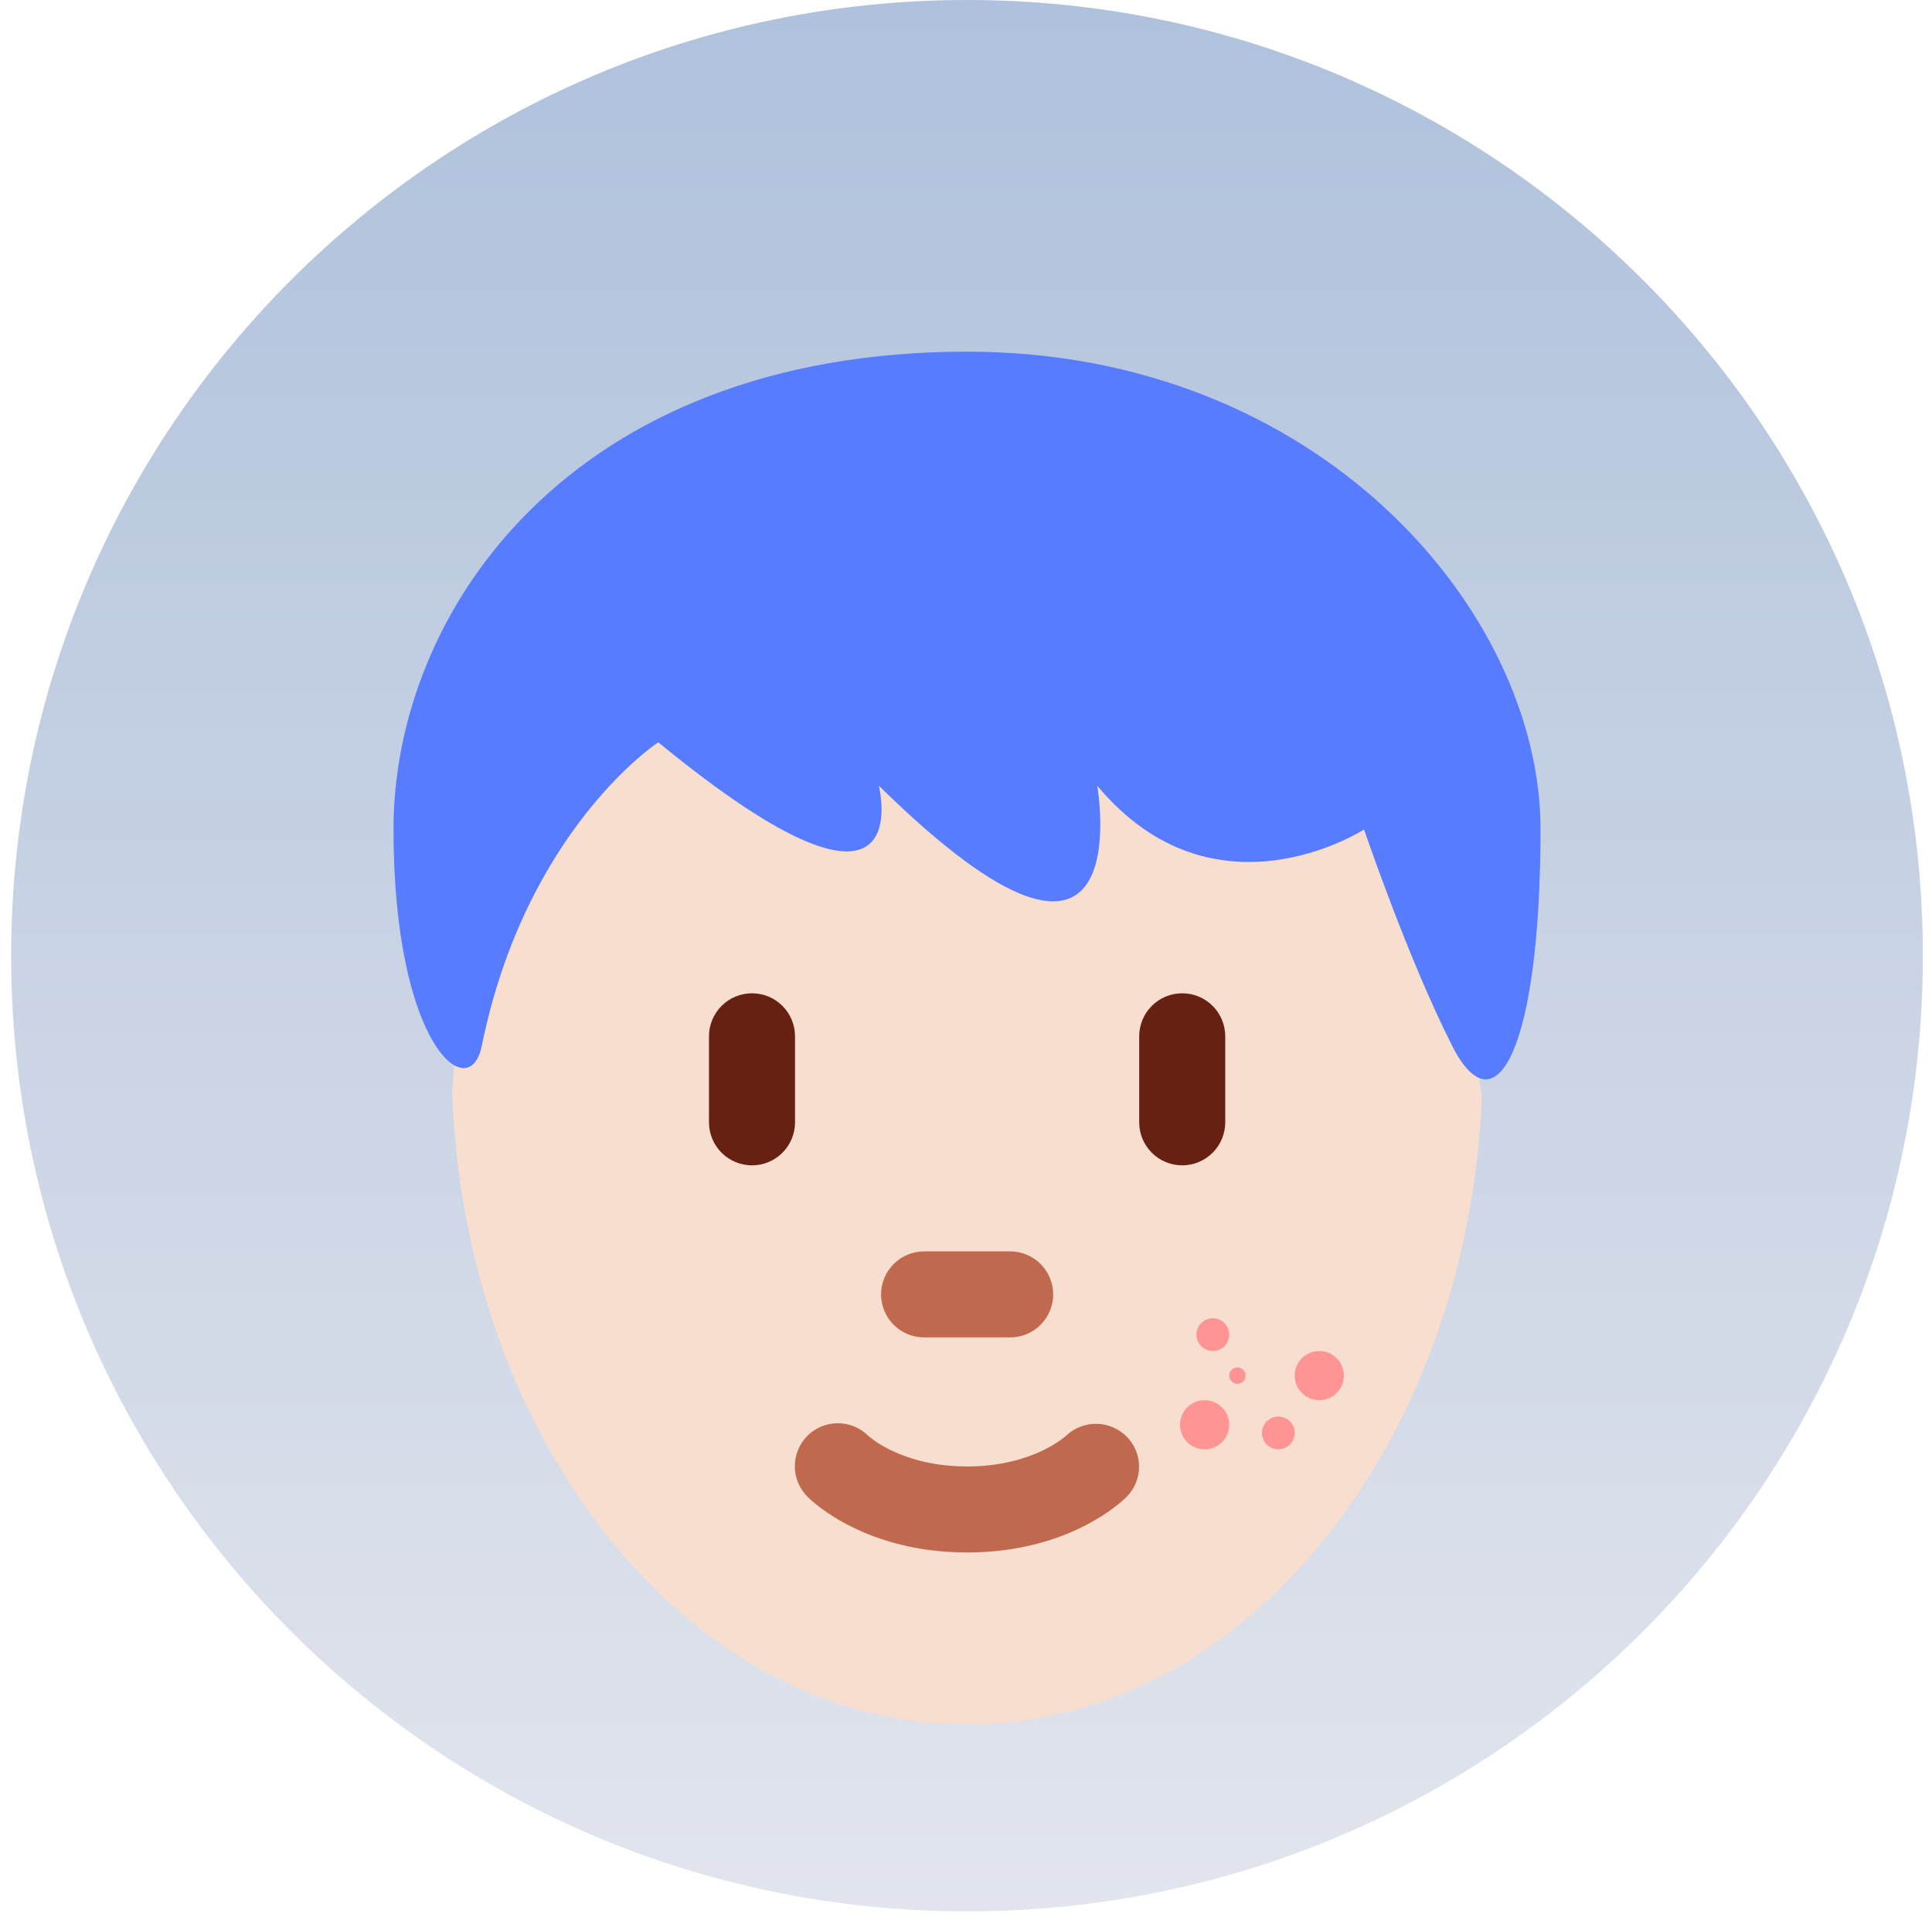
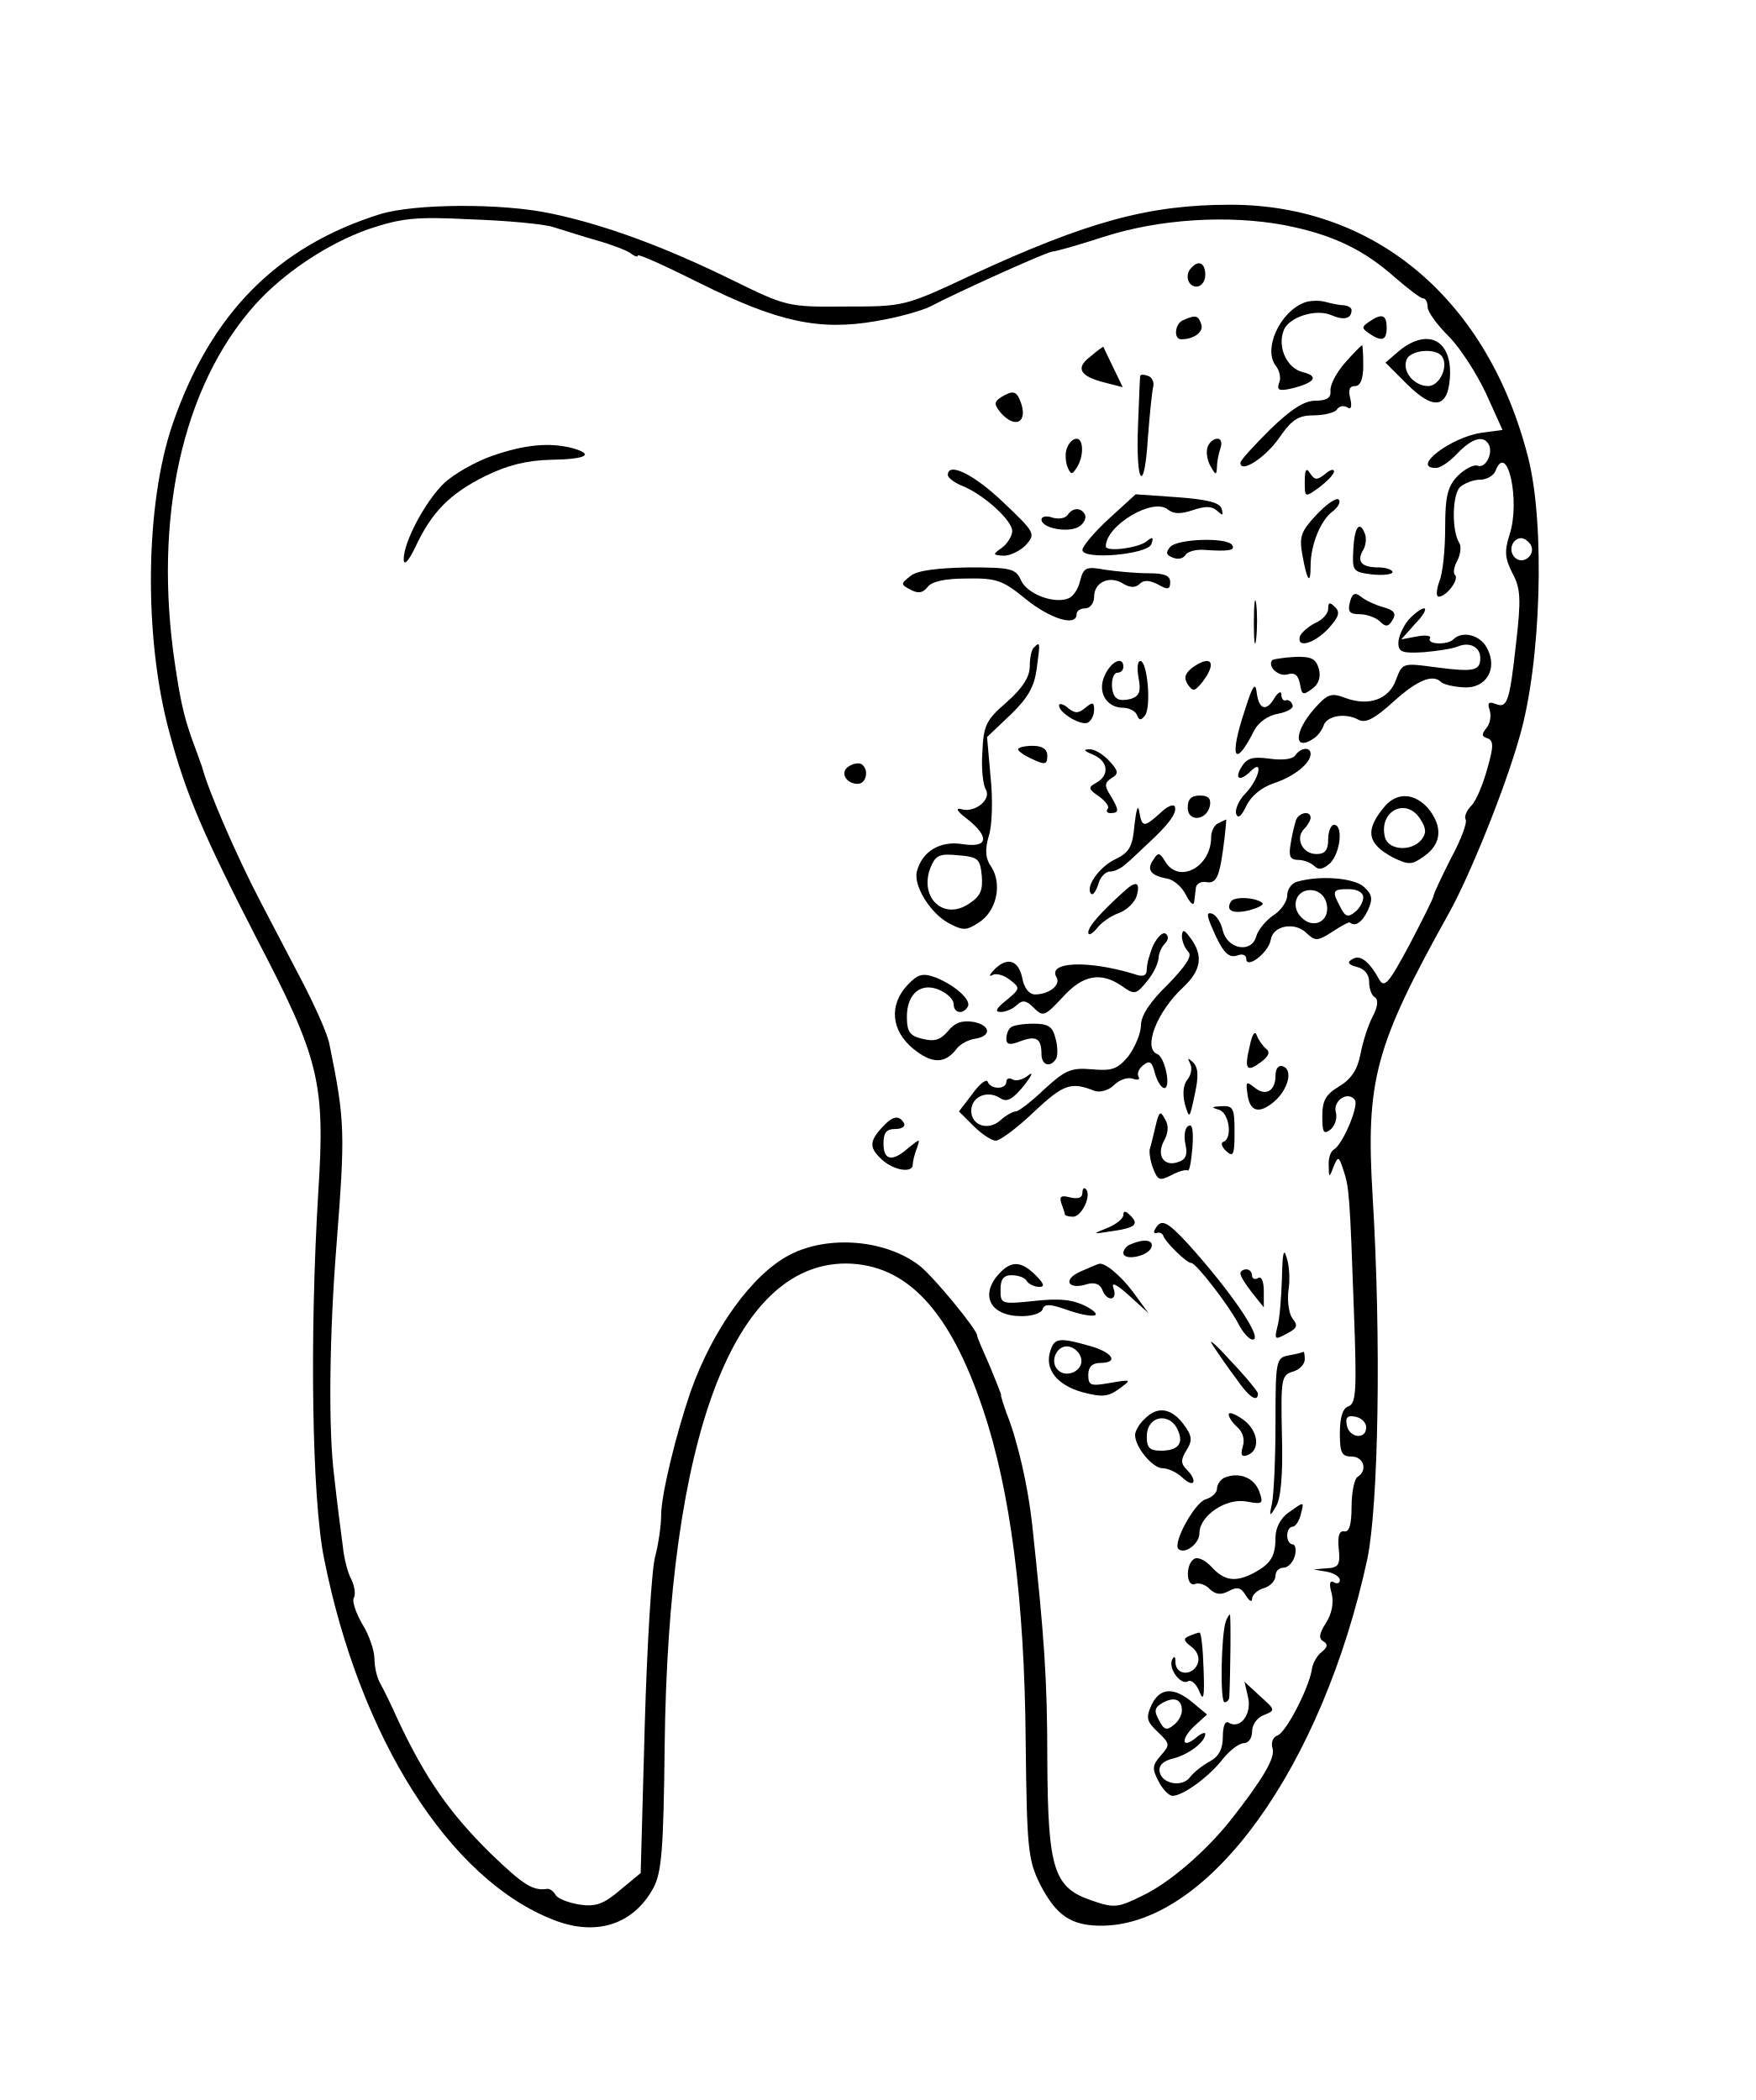
- <svg xmlns="http://www.w3.org/2000/svg" width="127" height="126" viewBox="0 0 127 126" fill="none">
-   <circle cx="63.567" cy="62.833" r="62.833" fill="url(#paint0_linear_4741_2341)" />
-   <path d="M78.727 46.326C67.415 46.326 42.948 43.385 42.948 43.385C42.948 43.385 38.056 48.766 35.228 51.594C29.959 56.863 30.417 63.531 29.719 71.848C30.587 94.964 45.386 113.382 63.572 113.382C81.654 113.382 96.394 95.17 97.409 72.233C96.413 61.967 89.502 46.326 78.727 46.326Z" fill="#F7DECE" />
-   <path d="M63.574 102.069C56.936 102.069 53.464 98.789 53.09 98.413C52.556 97.886 52.253 97.169 52.248 96.419C52.243 95.669 52.536 94.948 53.062 94.414C53.589 93.88 54.306 93.577 55.056 93.572C55.806 93.566 56.527 93.859 57.061 94.386C57.205 94.519 59.34 96.413 63.574 96.413C67.869 96.413 70.002 94.462 70.092 94.38C70.635 93.871 71.356 93.595 72.1 93.61C72.844 93.626 73.552 93.931 74.074 94.462C74.591 94.99 74.88 95.701 74.876 96.441C74.873 97.18 74.579 97.889 74.057 98.413C73.684 98.789 70.211 102.069 63.574 102.069ZM66.402 87.929H60.746C59.996 87.929 59.276 87.631 58.746 87.101C58.216 86.571 57.918 85.851 57.918 85.101C57.918 84.351 58.216 83.632 58.746 83.102C59.276 82.571 59.996 82.273 60.746 82.273H66.402C67.152 82.273 67.871 82.571 68.401 83.102C68.932 83.632 69.23 84.351 69.23 85.101C69.23 85.851 68.932 86.571 68.401 87.101C67.871 87.631 67.152 87.929 66.402 87.929Z" fill="#C1694F" />
-   <path d="M49.433 76.617C48.683 76.617 47.964 76.319 47.434 75.788C46.903 75.258 46.605 74.539 46.605 73.789V68.133C46.605 67.383 46.903 66.663 47.434 66.133C47.964 65.603 48.683 65.305 49.433 65.305C50.183 65.305 50.903 65.603 51.433 66.133C51.963 66.663 52.261 67.383 52.261 68.133V73.789C52.261 74.539 51.963 75.258 51.433 75.788C50.903 76.319 50.183 76.617 49.433 76.617ZM77.713 76.617C76.963 76.617 76.244 76.319 75.713 75.788C75.183 75.258 74.885 74.539 74.885 73.789V68.133C74.885 67.383 75.183 66.663 75.713 66.133C76.244 65.603 76.963 65.305 77.713 65.305C78.463 65.305 79.182 65.603 79.713 66.133C80.243 66.663 80.541 67.383 80.541 68.133V73.789C80.541 74.539 80.243 75.258 79.713 75.788C79.182 76.319 78.463 76.617 77.713 76.617Z" fill="#662113" />
-   <path d="M63.567 23.121C86.77 23.121 101.266 40.242 101.266 54.509C101.266 68.773 98.365 74.485 95.466 68.773C92.564 63.069 89.666 54.534 89.666 54.534C89.666 54.534 79.83 60.905 72.124 51.652C72.124 51.652 75.17 68.773 57.767 51.652C57.767 51.652 60.668 63.069 43.268 48.802C43.268 48.802 34.566 54.509 31.667 68.773C30.864 72.735 25.867 68.773 25.867 54.509C25.864 40.242 37.465 23.121 63.567 23.121Z" fill="#577CFF" />
-   <circle cx="79.724" cy="87.747" r="1.077" fill="#FF9494" />
-   <circle cx="81.339" cy="90.441" r="0.539" fill="#FF9494" />
-   <circle cx="79.184" cy="93.672" r="1.616" fill="#FF9494" />
-   <circle cx="84.032" cy="94.21" r="1.077" fill="#FF9494" />
-   <circle cx="86.723" cy="90.44" r="1.616" fill="#FF9494" />
-   <defs>
-     <linearGradient id="paint0_linear_4741_2341" x1="63.567" y1="0" x2="63.567" y2="125.665" gradientUnits="userSpaceOnUse">
-       <stop stop-color="#AFC1DC" />
-       <stop offset="1" stop-color="#E2E5ED" />
-     </linearGradient>
-   </defs>
+ <svg xmlns="http://www.w3.org/2000/svg" version="1.0" width="300pt" height="359pt" viewBox="0 0 300 359" preserveAspectRatio="xMidYMid meet">
+   <g transform="translate(0,359) scale(0.1,-0.1)" fill="#000000" stroke="none">
+     <path d="M650 3224 c-176 -55 -290 -170 -355 -359 -47 -137 -50 -365 -5 -529 28 -104 57 -172 149 -351 107 -205 117 -246 105 -433 -15 -247 -11 -524 10 -627 61 -306 214 -548 392 -617 73 -29 137 -8 171 55 14 27 17 66 19 242 6 529 118 825 310 825 103 -1 177 -79 234 -249 47 -139 71 -327 73 -566 2 -184 4 -204 24 -245 28 -55 54 -73 109 -72 182 4 374 272 451 627 19 93 24 373 9 620 -12 199 4 257 131 485 36 65 96 214 120 300 37 126 44 363 15 477 -68 269 -260 433 -509 433 -139 0 -243 -28 -444 -121 -113 -53 -114 -53 -214 -53 -99 -1 -101 0 -195 46 -114 56 -217 94 -308 113 -84 18 -233 17 -292 -1z m295 -22 c17 -5 50 -16 75 -23 25 -7 51 -17 58 -22 6 -5 12 -7 12 -4 0 4 48 -18 108 -48 131 -65 202 -81 299 -64 37 6 79 18 93 25 41 22 200 94 209 94 5 0 44 11 87 25 96 31 214 38 310 20 81 -16 134 -41 189 -90 22 -19 43 -35 47 -35 5 0 8 -7 8 -15 0 -8 16 -30 36 -50 20 -20 48 -64 64 -98 l28 -62 -37 -5 c-52 -8 -120 -60 -77 -60 8 0 24 11 37 25 25 26 44 31 53 16 9 -15 -5 -43 -19 -37 -7 2 -22 -6 -34 -18 -17 -18 -21 -35 -21 -88 0 -37 -4 -78 -10 -92 -5 -14 -6 -26 -1 -26 13 0 35 29 28 37 -4 3 -2 14 4 25 5 10 7 24 3 30 -13 21 -12 81 1 95 8 7 23 13 35 13 11 0 23 7 26 15 20 52 43 -52 24 -109 -9 -29 -8 -40 5 -66 14 -26 15 -44 6 -121 -11 -100 -15 -111 -36 -102 -11 4 -13 1 -9 -11 3 -9 1 -23 -5 -30 -9 -11 -9 -15 1 -18 11 -4 11 -14 0 -52 -7 -26 -19 -55 -27 -63 -8 -8 -13 -19 -10 -24 3 -5 -8 -35 -25 -66 -16 -32 -30 -61 -30 -65 0 -3 -19 -41 -41 -83 -36 -67 -43 -75 -52 -59 -17 31 -33 43 -46 34 -9 -5 -7 -9 8 -13 13 -3 21 -13 21 -25 0 -12 4 -24 10 -27 6 -4 5 -16 -4 -33 -8 -15 -17 -44 -21 -65 -5 -26 -16 -42 -36 -54 -23 -14 -29 -24 -29 -51 0 -28 2 -32 14 -23 8 7 12 20 9 30 -5 20 22 37 33 20 6 -11 -21 -75 -36 -84 -6 -3 -10 -16 -9 -28 0 -21 1 -21 8 -2 8 19 9 19 17 -5 10 -30 11 -43 18 -241 5 -134 4 -158 -9 -163 -10 -3 -15 -19 -15 -46 0 -33 3 -40 20 -40 21 0 28 -24 10 -35 -5 -3 -10 -26 -10 -51 0 -30 -4 -43 -12 -42 -9 2 -12 -8 -10 -29 3 -28 0 -33 -20 -34 l-23 -2 23 -4 c12 -2 22 -9 22 -14 0 -6 -5 -7 -10 -4 -7 4 -9 -2 -4 -19 4 -17 0 -35 -10 -51 -11 -17 -13 -26 -4 -31 8 -5 7 -10 -3 -18 -8 -6 -16 -20 -17 -31 -6 -33 -44 -107 -59 -112 -8 -3 -11 -13 -8 -22 5 -16 -17 -53 -72 -123 -43 -54 -105 -107 -149 -128 -44 -22 -50 -22 -88 -9 -65 22 -75 53 -76 239 0 140 -5 210 -26 405 -7 63 -24 140 -44 190 -6 17 -10 30 -9 30 1 0 -8 22 -19 49 -12 27 -22 50 -22 53 0 10 -74 100 -98 119 -58 45 -156 53 -222 19 -64 -33 -132 -127 -170 -235 -25 -73 -50 -176 -50 -210 0 -19 -5 -51 -10 -70 -6 -19 -14 -149 -18 -288 l-7 -254 -35 -29 c-28 -24 -42 -29 -69 -25 -19 3 -37 10 -41 16 -4 7 -10 11 -14 11 -25 -4 -41 6 -98 61 -70 69 -111 128 -158 228 -11 25 -25 53 -30 62 -6 10 -10 29 -10 42 0 14 -9 41 -21 60 -11 19 -18 40 -14 45 3 6 1 19 -4 30 -6 10 -13 36 -15 57 -3 22 -10 76 -15 122 -10 78 -8 242 4 392 15 194 15 213 -12 345 -3 17 -25 66 -48 110 -23 44 -54 103 -68 130 -42 80 -91 193 -102 235 -1 3 -5 14 -9 25 -20 53 -26 76 -37 150 -37 248 12 473 136 613 49 55 124 105 194 130 57 19 80 22 176 17 61 -2 124 -8 140 -13z m1671 -543 c10 -17 -13 -36 -27 -22 -12 12 -4 33 11 33 5 0 12 -5 16 -11z m-281 -1509 c0 -22 -29 -18 -33 3 -3 14 1 18 15 15 10 -2 18 -10 18 -18z" />
+     <path d="M2037 3133 c-13 -12 -7 -33 8 -33 8 0 15 9 15 20 0 20 -11 26 -23 13z" />
+     <path d="M2230 3073 c-43 -16 -72 -81 -49 -109 6 -8 9 -21 5 -29 -4 -12 0 -14 22 -9 40 10 47 21 18 28 -27 7 -43 43 -32 71 8 23 56 38 82 26 21 -9 34 -6 34 9 0 4 -6 7 -12 8 -7 0 -22 3 -33 6 -11 3 -27 2 -35 -1z" />
+     <path d="M2023 3043 c-15 -5 -18 -33 -4 -33 22 0 39 13 34 26 -5 15 -10 16 -30 7z" />
+     <path d="M2340 3040 c-13 -9 -13 -11 0 -20 22 -15 30 -12 30 10 0 22 -8 25 -30 10z" />
+     <path d="M2391 2990 l-23 -20 36 -36 c45 -45 70 -43 74 9 5 65 -37 88 -87 47z m74 -10 c11 -17 -5 -50 -24 -50 -24 0 -45 25 -37 45 6 17 51 21 61 5z" />
+     <path d="M1863 2980 c-26 -20 -17 -34 29 -45 l27 -7 -16 33 c-9 19 -17 35 -17 36 -1 1 -11 -7 -23 -17z" />
+     <path d="M2299 2970 c-15 -17 -26 -38 -25 -48 1 -12 -6 -17 -26 -17 -19 0 -42 -15 -78 -50 -27 -27 -50 -52 -50 -56 0 -19 42 8 66 42 22 32 33 39 60 39 18 0 36 5 39 10 4 6 11 7 17 4 7 -5 9 0 6 14 -4 15 -2 22 8 22 9 0 14 12 14 35 0 19 -1 35 -2 35 -2 -1 -15 -14 -29 -30z" />
+     <path d="M1949 2948 c-1 -1 -2 -40 -4 -86 -4 -102 11 -119 17 -19 3 39 7 78 9 86 2 7 -2 16 -8 18 -7 3 -13 3 -14 1z" />
+     <path d="M1711 2911 c-12 -8 -12 -12 -2 -25 26 -31 49 -18 35 18 -7 18 -13 19 -33 7z" />
+     <path d="M1824 2825 c-4 -8 -3 -23 0 -32 6 -15 8 -15 16 -3 13 20 12 50 0 50 -6 0 -13 -7 -16 -15z" />
+     <path d="M2064 2826 c-3 -8 -1 -23 5 -33 9 -16 10 -16 11 -1 0 9 3 23 6 32 3 9 1 16 -5 16 -7 0 -14 -6 -17 -14z" />
+     <path d="M842 2811 c-29 -10 -66 -31 -83 -47 -32 -31 -69 -100 -69 -130 0 -12 8 -4 20 21 28 60 59 91 119 121 39 19 71 27 113 28 60 1 75 9 36 20 -39 10 -81 6 -136 -13z" />
+     <path d="M1620 2778 c0 -5 12 -14 28 -20 36 -16 82 -58 82 -76 0 -8 -8 -21 -17 -28 -17 -12 -17 -13 3 -14 11 0 29 9 38 19 16 18 15 21 -39 72 -50 48 -95 70 -95 47z" />
+     <path d="M2230 2767 c0 -28 0 -28 25 -10 13 10 25 22 25 27 0 5 -7 3 -16 -5 -13 -10 -17 -10 -25 2 -6 10 -9 7 -9 -14z" />
+     <path d="M1895 2703 c-25 -23 -45 -47 -45 -53 0 -18 112 -8 118 10 4 12 2 13 -9 4 -15 -11 -69 -18 -69 -8 0 36 81 84 106 63 10 -8 22 -8 43 -1 21 7 32 7 41 -1 10 -9 11 -9 8 3 -3 11 -24 16 -76 20 l-71 5 -46 -42z" />
+     <path d="M2250 2710 c-26 -28 -30 -37 -24 -69 8 -45 14 -52 14 -18 0 35 17 78 38 93 9 7 14 16 10 20 -4 4 -21 -8 -38 -26z" />
+     <path d="M1825 2710 c-4 -6 -15 -8 -26 -5 -10 4 -19 2 -19 -3 0 -16 50 -24 66 -11 8 6 11 15 8 20 -7 12 -21 11 -29 -1z" />
+     <path d="M2313 2651 c-2 -37 -1 -39 32 -43 19 -2 35 0 35 4 0 4 -11 8 -24 8 -29 0 -38 10 -26 30 4 7 6 19 3 27 -9 24 -18 13 -20 -26z" />
+     <path d="M2000 2655 c-8 -9 -7 -14 4 -18 9 -4 18 -2 22 4 3 6 18 10 32 9 41 -3 54 -1 48 8 -8 14 -94 11 -106 -3z" />
+     <path d="M1557 2606 c-18 -14 -18 -15 -1 -24 13 -7 21 -6 29 4 7 10 30 15 67 15 51 1 62 -3 101 -35 42 -34 87 -48 87 -26 0 6 7 10 15 10 8 0 15 9 15 20 0 25 27 37 50 22 12 -7 21 -7 28 0 7 7 17 6 31 -1 17 -10 21 -9 21 4 0 11 -10 15 -37 15 -21 0 -54 3 -74 6 -33 6 -37 4 -43 -19 -3 -14 -12 -27 -20 -30 -25 -10 -71 8 -81 31 -9 20 -17 22 -90 22 -52 -1 -86 -5 -98 -14z" />
+     <path d="M2143 2525 c0 -33 2 -45 4 -27 2 18 2 45 0 60 -2 15 -4 0 -4 -33z" />
+     <path d="M2307 2560 c-4 -16 0 -20 17 -20 12 0 28 -6 34 -12 10 -10 15 -10 22 2 7 11 3 17 -16 22 -14 4 -31 12 -38 18 -10 8 -15 6 -19 -10z" />
+     <path d="M2270 2549 c0 -8 -10 -19 -22 -24 -12 -6 -23 -16 -26 -22 -7 -22 23 -14 48 12 18 20 21 28 12 37 -9 9 -12 9 -12 -3z" />
+     <path d="M2407 2530 c-9 -11 -17 -29 -17 -39 0 -16 7 -18 43 -16 23 2 50 6 59 10 20 8 38 -1 38 -20 0 -22 -12 -24 -74 -16 -59 8 -59 8 -70 -21 -12 -34 -47 -46 -87 -31 -24 9 -30 7 -53 -19 -35 -40 -35 -74 0 -50 6 4 13 13 16 21 5 17 36 23 59 11 12 -7 27 0 60 30 42 38 68 48 82 34 4 -4 21 -8 38 -9 39 -3 60 32 40 68 -12 22 -42 29 -57 14 -10 -10 -46 -9 -40 2 3 4 -7 6 -22 3 l-27 -5 24 27 c14 14 20 26 15 26 -5 0 -17 -9 -27 -20z" />
+     <path d="M1767 2483 c-4 -3 -7 -18 -7 -32 0 -18 -12 -37 -39 -61 -36 -31 -40 -40 -42 -86 -2 -27 1 -56 6 -64 10 -17 -20 -41 -43 -33 -10 2 -5 -5 11 -17 39 -31 36 -50 -8 -43 -38 6 -69 -12 -78 -47 -6 -24 23 -72 56 -89 23 -12 29 -12 50 2 30 19 40 64 22 94 -11 15 -12 30 -5 54 6 18 7 64 3 101 l-6 68 40 38 c30 29 41 48 45 80 6 44 6 46 -5 35z m-89 -390 c2 -25 -2 -35 -22 -48 -43 -29 -85 10 -66 61 9 22 15 25 47 22 35 -3 38 -6 41 -35z" />
+     <path d="M2175 2462 c-10 -10 9 -29 25 -25 13 4 19 -1 22 -17 3 -18 5 -19 20 -8 12 8 16 21 12 35 -5 17 -13 21 -41 20 -19 -1 -36 -4 -38 -5z" />
+     <path d="M1888 2435 c-13 -28 3 -55 32 -55 10 0 21 -6 23 -12 4 -10 7 -10 14 -1 11 15 4 93 -8 93 -5 0 -6 -13 -3 -29 4 -21 2 -30 -11 -35 -9 -3 -21 -4 -26 0 -12 7 -11 44 1 44 6 0 10 5 10 10 0 19 -21 10 -32 -15z" />
+     <path d="M2037 2448 c-12 -10 -14 -17 -7 -28 9 -13 12 -12 25 4 26 34 15 48 -18 24z" />
+     <path d="M2128 2377 c-28 -83 -18 -103 16 -35 7 13 23 25 41 28 16 3 27 10 24 15 -2 6 -7 9 -11 8 -5 -2 -8 3 -8 10 0 6 -5 4 -11 -5 -14 -25 -27 -22 -31 7 -2 20 -7 14 -20 -28z" />
+     <path d="M1810 2384 c0 -13 39 -36 50 -29 6 4 10 13 10 22 0 13 -3 13 -15 3 -12 -10 -18 -10 -30 0 -8 7 -15 8 -15 4z" />
+     <path d="M1740 2309 c0 -3 11 -11 25 -17 21 -10 25 -9 25 6 0 11 -8 17 -25 17 -14 0 -25 -3 -25 -6z" />
+     <path d="M1868 2300 c26 -11 29 -35 6 -48 -15 -8 -14 -11 5 -24 11 -8 18 -18 14 -21 -3 -4 -1 -7 5 -7 15 0 15 5 0 30 -11 17 -10 22 2 30 12 7 12 12 -4 29 -11 12 -26 21 -35 20 -10 0 -8 -3 7 -9z" />
+     <path d="M2214 2299 c-4 -7 -22 -9 -44 -6 -29 4 -39 1 -48 -14 -13 -21 -3 -26 16 -7 22 22 14 -14 -9 -38 -12 -12 -19 -29 -16 -36 3 -8 9 -3 17 14 8 17 26 32 47 39 34 11 63 34 63 50 0 13 -17 11 -26 -2z" />
+     <path d="M1451 2280 c-16 -9 -6 -30 15 -30 15 0 20 25 6 34 -4 2 -14 1 -21 -4z" />
+     <path d="M2030 2209 c0 -25 33 -22 38 4 2 12 -3 17 -17 17 -15 0 -21 -6 -21 -21z" />
+     <path d="M2368 2213 c-36 -42 -32 -65 13 -89 27 -13 32 -13 54 3 29 21 31 50 6 81 -23 26 -52 28 -73 5z m60 -24 c10 -16 10 -24 1 -35 -17 -20 -56 -18 -62 5 -11 45 37 69 61 30z" />
+     <path d="M1939 2180 c-3 -37 -9 -47 -31 -58 -29 -13 -54 -49 -43 -60 3 -3 8 4 12 16 3 12 12 22 20 22 8 0 20 6 27 13 8 6 24 22 37 34 36 33 51 53 47 64 -2 5 -13 1 -25 -11 -28 -25 -31 -25 -36 3 -2 13 -5 3 -8 -23z" />
+     <path d="M2215 2188 c-2 -7 -7 -25 -9 -40 -4 -22 -1 -28 13 -28 9 0 22 -5 28 -11 7 -7 15 -5 27 6 17 18 22 65 6 65 -5 0 -10 -11 -10 -25 0 -18 -5 -25 -20 -25 -24 0 -37 27 -21 43 6 6 11 15 11 19 0 13 -20 9 -25 -4z" />
+     <path d="M2083 2183 c-7 -2 -13 -14 -13 -24 0 -52 -56 -81 -79 -41 -9 15 -12 15 -20 2 -12 -17 -4 -27 24 -32 11 -2 25 -14 32 -28 7 -14 13 -19 14 -12 1 6 2 18 3 25 1 6 9 11 18 9 18 -3 23 10 31 76 2 17 3 32 3 31 -1 0 -7 -3 -13 -6z" />
+     <path d="M2218 2083 c-10 -2 -18 -13 -18 -24 0 -10 -11 -26 -24 -34 -13 -9 -26 -25 -29 -36 -8 -29 -49 -22 -57 10 -3 14 -11 26 -18 29 -10 3 -10 -2 0 -25 18 -42 28 -52 44 -46 8 3 14 0 14 -6 0 -19 39 11 42 33 4 24 42 31 62 10 14 -13 18 -13 43 3 15 10 28 17 30 16 9 -8 21 0 31 21 9 20 7 27 -7 40 -17 15 -73 20 -113 9z m50 -41 c4 -28 -24 -41 -44 -20 -20 20 -7 50 20 46 13 -2 22 -12 24 -26z m62 14 c0 -7 -6 -19 -14 -25 -12 -10 -17 -8 -25 8 -15 28 -14 31 14 31 15 0 25 -6 25 -14z" />
+     <path d="M1922 2067 c-41 -37 -62 -61 -62 -71 0 -6 6 -3 14 6 7 10 24 22 38 27 14 5 28 19 31 30 6 23 -1 26 -21 8z" />
+     <path d="M2104 2049 c-10 -16 3 -22 32 -15 14 4 24 9 22 12 -11 10 -48 12 -54 3z" />
+     <path d="M1971 1974 c-6 -14 -11 -32 -11 -41 0 -11 -6 -14 -22 -8 -79 24 -149 21 -132 -6 7 -13 -13 -29 -37 -29 -10 0 -19 11 -22 29 -7 31 -27 36 -50 11 -6 -7 -7 -10 -1 -7 6 4 20 0 30 -8 18 -14 18 -15 -6 -35 -18 -14 -20 -20 -10 -20 9 0 21 5 28 12 10 9 16 8 29 -5 16 -16 19 -14 49 18 35 39 66 44 102 19 21 -15 24 -14 42 8 11 13 19 30 20 39 0 8 5 20 11 26 6 6 7 13 1 17 -5 3 -14 -6 -21 -20z" />
+     <path d="M2020 1990 c0 -9 5 -21 11 -27 7 -7 -3 -23 -35 -56 -30 -29 -46 -53 -46 -70 0 -13 -10 -37 -21 -52 -19 -23 -28 -26 -63 -23 -35 3 -45 -1 -81 -34 -22 -21 -44 -38 -49 -38 -5 0 -17 -7 -26 -15 -21 -19 -50 -9 -50 16 0 24 27 36 49 22 12 -8 21 -3 41 21 13 17 17 25 8 18 -10 -8 -22 -11 -28 -7 -5 3 -10 1 -10 -4 0 -14 -27 -14 -32 0 -2 5 -14 -4 -26 -21 l-23 -30 25 -25 c14 -14 31 -25 38 -25 7 0 37 22 66 50 50 47 63 51 103 35 9 -3 24 1 33 10 9 9 23 14 32 11 8 -3 13 -2 10 3 -3 5 0 14 8 20 11 9 15 6 20 -14 4 -14 11 -25 16 -25 12 0 1 53 -12 58 -25 10 -1 72 44 114 31 29 35 54 13 84 -11 15 -14 16 -15 4z" />
+     <path d="M1551 1906 c-32 -34 -28 -78 10 -109 32 -26 54 -26 74 0 6 8 19 15 30 17 30 4 29 23 -1 29 -20 3 -32 -1 -44 -16 -13 -15 -23 -18 -43 -13 -22 5 -27 12 -27 38 0 40 25 60 57 45 13 -6 23 -16 23 -24 0 -15 16 -18 24 -4 7 11 -22 37 -55 50 -22 8 -30 6 -48 -13z" />
+     <path d="M1727 1833 c-4 -3 -7 -12 -7 -19 0 -10 6 -11 24 -4 27 10 36 5 36 -22 0 -19 15 -24 25 -8 3 5 3 21 -1 35 -5 20 -12 25 -38 25 -18 0 -36 -3 -39 -7z" />
+     <path d="M2136 1802 c-10 -41 -5 -46 20 -27 13 10 15 17 8 22 -6 5 -13 15 -16 23 -3 9 -8 2 -12 -18z" />
+     <path d="M2034 1772 c4 -7 2 -19 -4 -27 -8 -9 -9 -25 -5 -42 8 -27 8 -26 17 16 7 32 6 46 -3 55 -9 8 -10 8 -5 -2z" />
+     <path d="M2180 1751 c0 -26 -17 -36 -36 -20 -14 11 -15 10 -12 -11 4 -31 20 -35 46 -13 24 21 32 54 15 60 -8 3 -13 -4 -13 -16z" />
+     <path d="M2083 1693 c18 -5 24 -49 8 -55 -5 -1 -3 -9 5 -16 12 -11 14 -6 14 33 0 40 -2 45 -22 44 -17 -1 -19 -2 -5 -6z" />
+     <path d="M1975 1665 c-4 -17 -8 -34 -10 -40 -1 -5 1 -20 6 -33 8 -20 11 -21 31 -11 13 7 25 10 28 8 3 -2 6 16 8 39 2 29 0 42 -7 37 -6 -3 -8 -17 -5 -31 4 -17 1 -26 -11 -30 -25 -10 -39 10 -26 35 8 14 9 27 2 38 -8 15 -10 13 -16 -12z" />
+     <path d="M1507 1662 c-22 -24 -21 -35 1 -55 20 -18 52 -23 52 -8 0 5 3 18 7 28 6 17 6 17 -14 1 -28 -25 -43 -22 -43 7 0 19 5 25 21 25 11 0 17 5 14 10 -9 15 -20 12 -38 -8z" />
+     <path d="M1850 1551 c0 -9 -8 -11 -21 -8 -15 4 -19 2 -15 -10 3 -8 6 -17 6 -19 0 -2 6 -4 14 -4 15 0 32 37 22 47 -3 4 -6 1 -6 -6z" />
+     <path d="M1920 1513 c0 -6 -12 -16 -27 -22 -27 -11 -27 -11 6 -6 42 6 48 12 33 27 -8 8 -12 9 -12 1z" />
+     <path d="M1975 1490 c-4 -6 -3 -9 2 -8 4 2 9 0 11 -4 3 -11 41 -48 48 -47 8 0 63 -71 80 -103 8 -16 19 -28 25 -28 19 0 -37 82 -110 163 -36 39 -46 44 -56 27z" />
+     <path d="M1933 1463 c-7 -2 -13 -9 -13 -15 0 -14 43 -6 48 10 4 12 -12 15 -35 5z" />
+     <path d="M2191 1405 c-1 -33 -4 -71 -8 -84 -5 -21 -4 -22 16 -11 18 9 20 14 10 26 -6 8 -9 29 -7 47 3 17 2 43 -3 57 -5 18 -7 8 -8 -35z" />
+     <path d="M1707 1412 c-33 -37 -14 -72 39 -72 18 0 34 5 36 12 3 9 12 9 38 0 48 -17 71 -14 36 5 -22 11 -44 14 -88 9 -57 -6 -58 -5 -58 19 0 18 5 25 19 25 11 0 23 -4 26 -10 3 -5 13 -10 21 -10 10 0 9 5 -6 20 -25 25 -42 25 -63 2z" />
+     <path d="M1846 1416 c-31 -14 -20 -32 13 -21 12 3 21 0 25 -10 8 -21 27 -19 19 3 -4 11 5 7 27 -13 l33 -30 -27 37 c-22 29 -50 52 -59 47 -1 0 -15 -6 -31 -13z" />
+     <path d="M2120 1413 c0 -5 9 -19 20 -33 l20 -25 0 28 c0 16 -4 26 -10 22 -5 -3 -10 -1 -10 4 0 6 -4 11 -10 11 -5 0 -10 -3 -10 -7z" />
+     <path d="M2073 1290 c9 -14 27 -40 40 -57 21 -31 37 -42 37 -25 -1 4 -22 30 -48 57 -25 28 -39 39 -29 25z" />
+     <path d="M1795 1280 c-10 -31 12 -58 55 -70 34 -9 44 -8 63 6 22 16 21 16 -15 10 -34 -6 -38 -5 -38 14 0 13 7 20 20 20 33 0 22 18 -17 29 -53 15 -61 14 -68 -9z m53 -13 c4 -20 -25 -34 -40 -19 -15 15 -1 44 19 40 10 -2 19 -11 21 -21z" />
+     <path d="M2203 1273 c-22 -4 -23 -8 -23 -116 0 -62 -3 -123 -6 -137 -5 -23 -4 -24 7 -5 8 13 12 54 10 121 -2 96 -1 103 18 109 12 3 21 13 21 21 0 8 -1 13 -2 13 -2 -1 -13 -4 -25 -6z" />
+     <path d="M1956 1164 c-9 -8 -16 -21 -16 -27 0 -21 30 -57 47 -57 9 0 25 -7 35 -17 20 -18 25 -4 6 15 -10 10 -10 17 0 33 10 16 10 24 -5 44 -21 28 -45 32 -67 9z m58 -21 c9 -22 -2 -33 -30 -33 -19 0 -24 5 -24 24 0 37 41 43 54 9z" />
+     <path d="M2100 1172 c0 -5 7 -15 15 -22 9 -8 13 -21 9 -33 -4 -14 -2 -18 7 -15 24 8 20 42 -6 61 -14 10 -25 14 -25 9z" />
+     <path d="M2093 1064 c-7 -3 -13 -12 -13 -19 0 -7 -9 -15 -19 -18 -19 -5 -57 -75 -47 -85 11 -10 36 9 36 27 0 30 46 61 81 54 27 -5 29 -4 21 18 -9 23 -34 33 -59 23z" />
+     <path d="M2202 1004 c-13 -9 -22 -26 -22 -42 0 -33 -8 -45 -37 -61 -31 -16 -50 -14 -72 10 -11 12 -24 18 -30 14 -15 -9 -14 -48 1 -43 7 3 19 -1 26 -9 10 -9 19 -10 32 -3 15 8 21 6 29 -7 6 -10 11 -13 11 -6 0 6 9 15 20 18 11 3 20 13 20 21 0 8 6 14 14 14 7 0 16 9 19 20 3 11 1 20 -4 20 -5 0 -9 7 -9 15 0 8 4 15 9 15 5 0 11 9 14 20 6 24 7 24 -21 4z" />
+     <path d="M2095 818 c-8 -24 -10 -138 -2 -138 4 0 7 3 8 8 2 39 3 142 1 142 -1 0 -5 -6 -7 -12z" />
+     <path d="M2032 793 c-10 -4 -9 -8 4 -18 10 -7 15 -19 11 -29 -8 -21 -37 -21 -38 2 0 11 -2 12 -6 4 -6 -16 16 -44 28 -36 5 3 14 -5 19 -18 7 -18 9 -9 7 40 -1 34 -4 62 -7 61 -3 0 -11 -3 -18 -6z" />
+     <path d="M2133 689 c7 -29 -13 -56 -33 -44 -6 4 -10 -6 -10 -24 0 -21 -7 -34 -22 -42 -13 -7 -28 -19 -34 -27 -13 -18 -48 -12 -52 9 -2 11 6 19 24 23 26 7 54 28 54 42 0 3 -7 1 -15 -6 -25 -21 -28 -4 -4 19 l22 20 -24 20 c-33 28 -57 26 -71 -4 -10 -22 -8 -28 11 -46 21 -20 21 -22 5 -40 -15 -17 -15 -23 -4 -44 7 -14 18 -25 24 -25 18 0 63 33 86 63 12 15 28 27 36 27 8 0 14 9 14 20 0 12 9 24 20 28 20 8 20 9 -6 32 l-27 25 6 -26z m-113 -23 c0 -8 -6 -19 -14 -25 -12 -10 -17 -8 -25 8 -9 16 -8 22 6 30 20 11 33 6 33 -13z" />
+   </g>
</svg>
